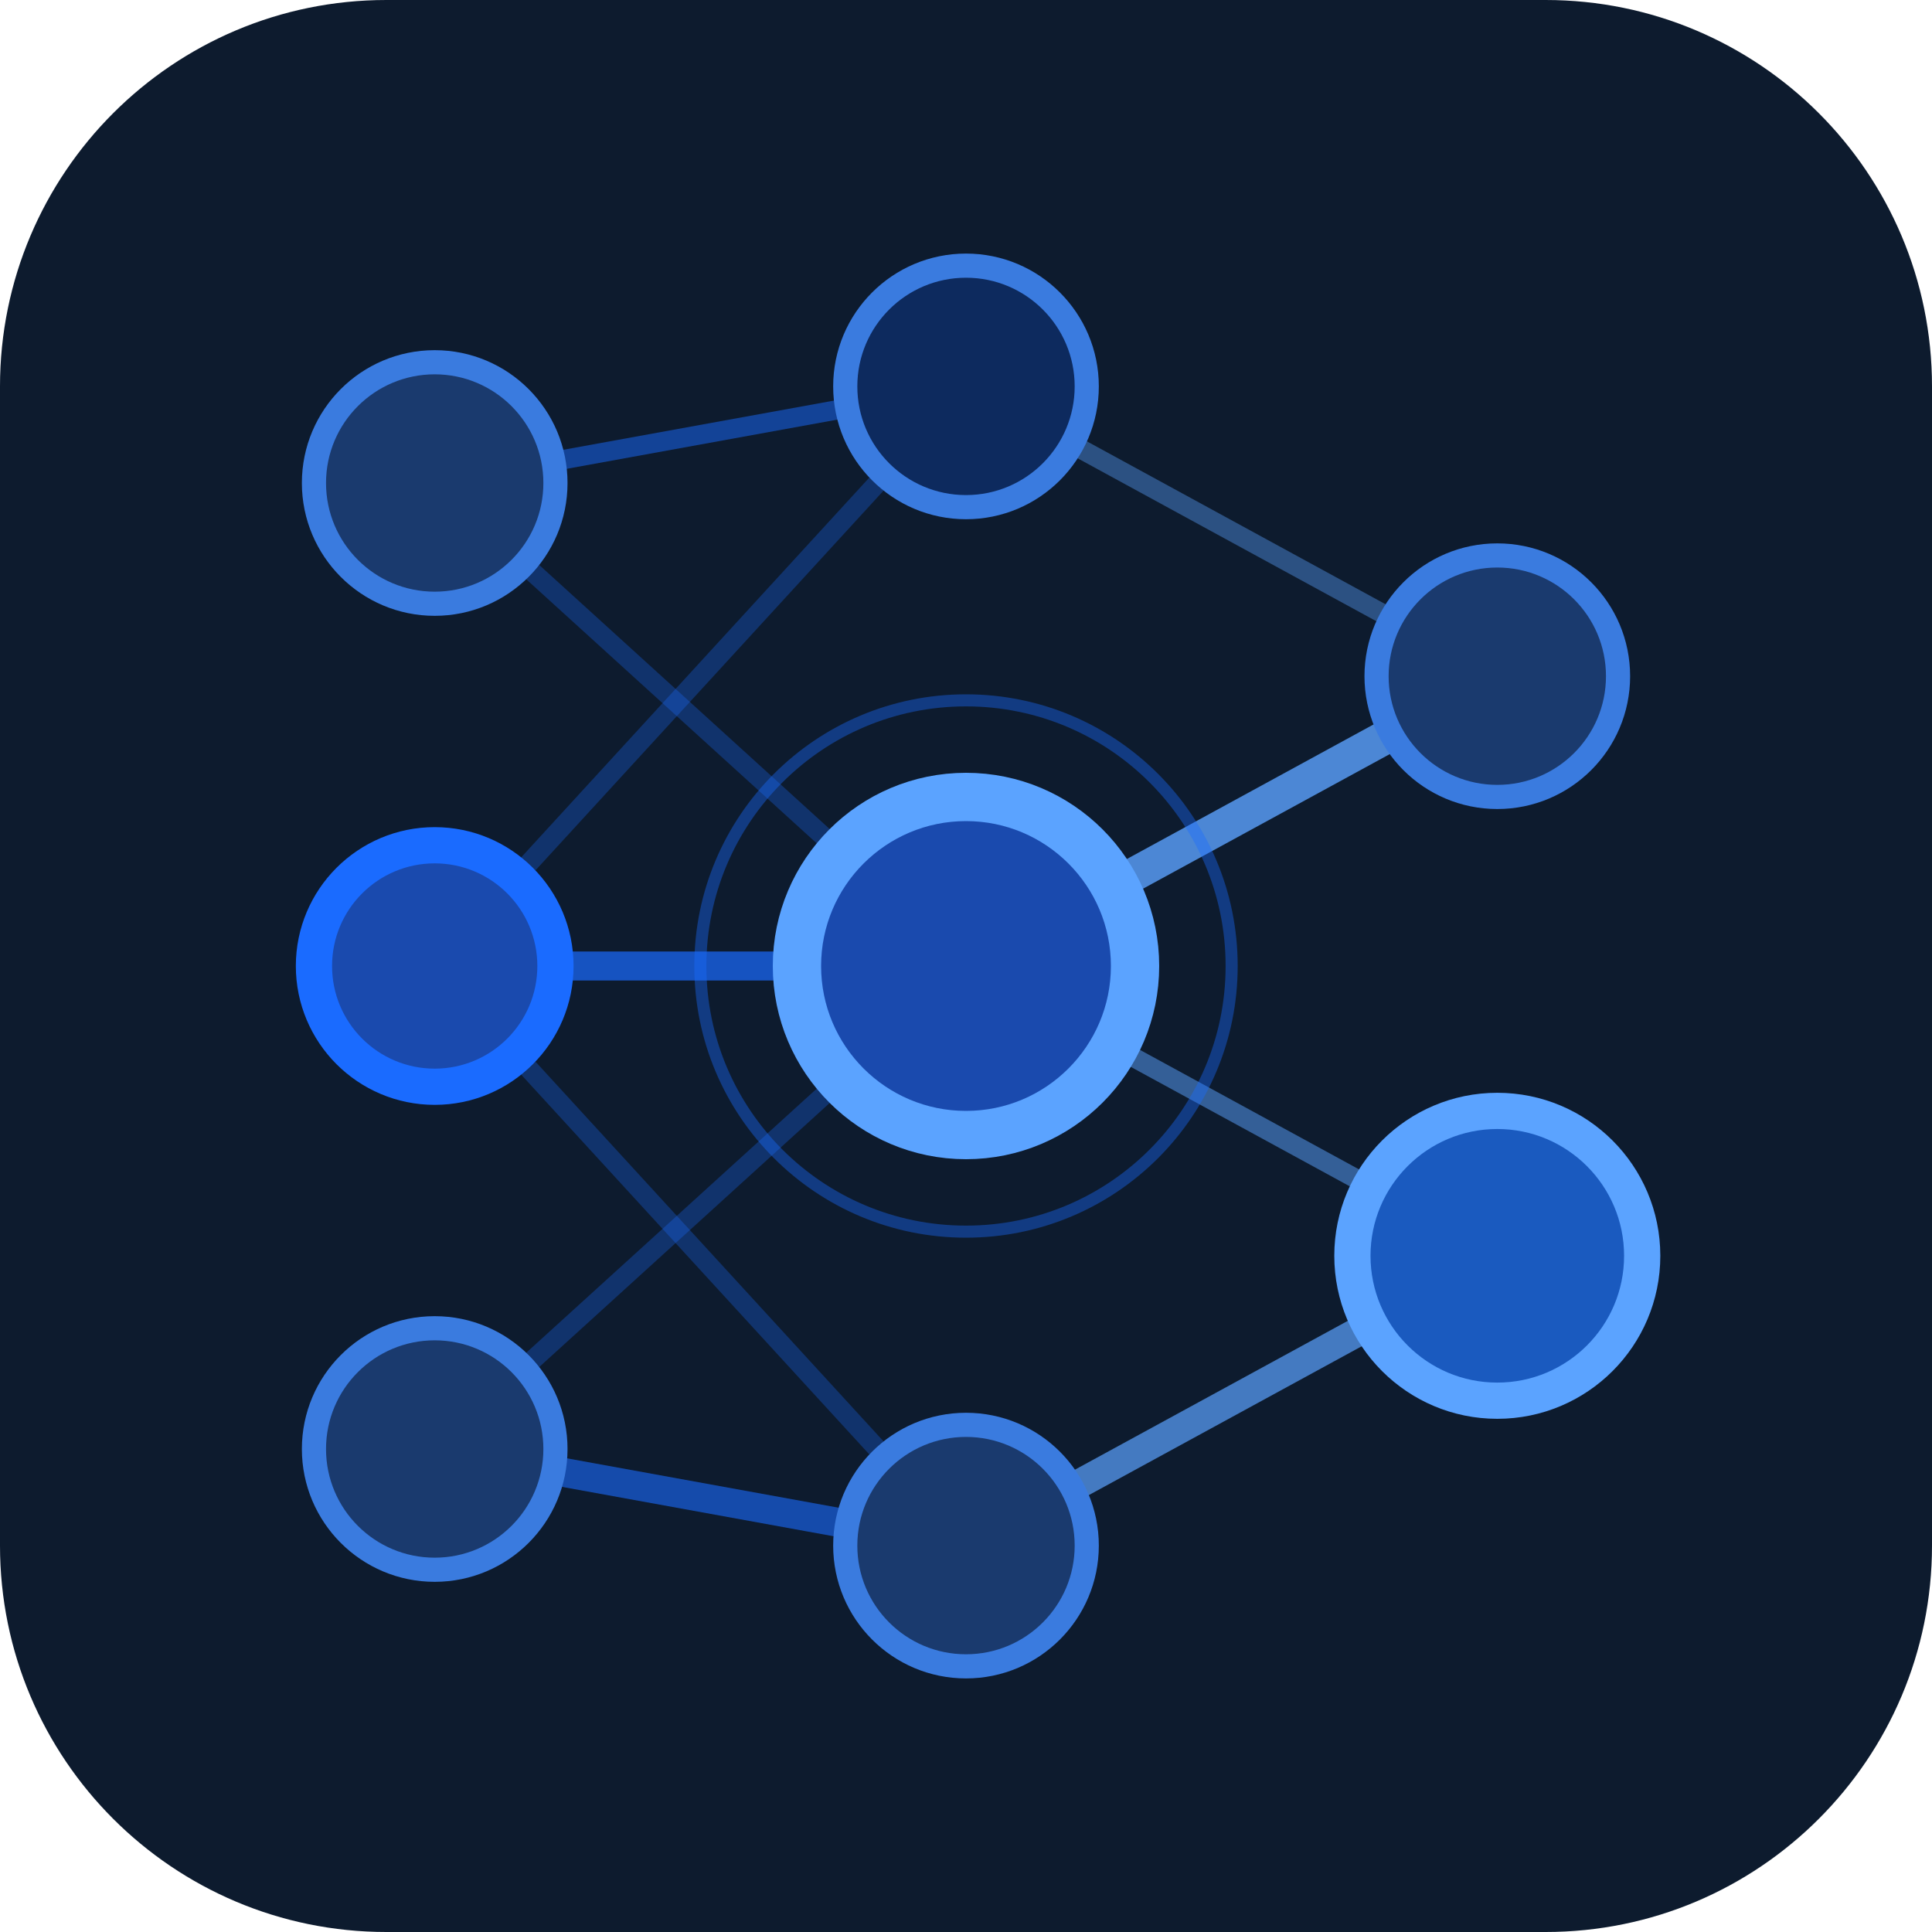
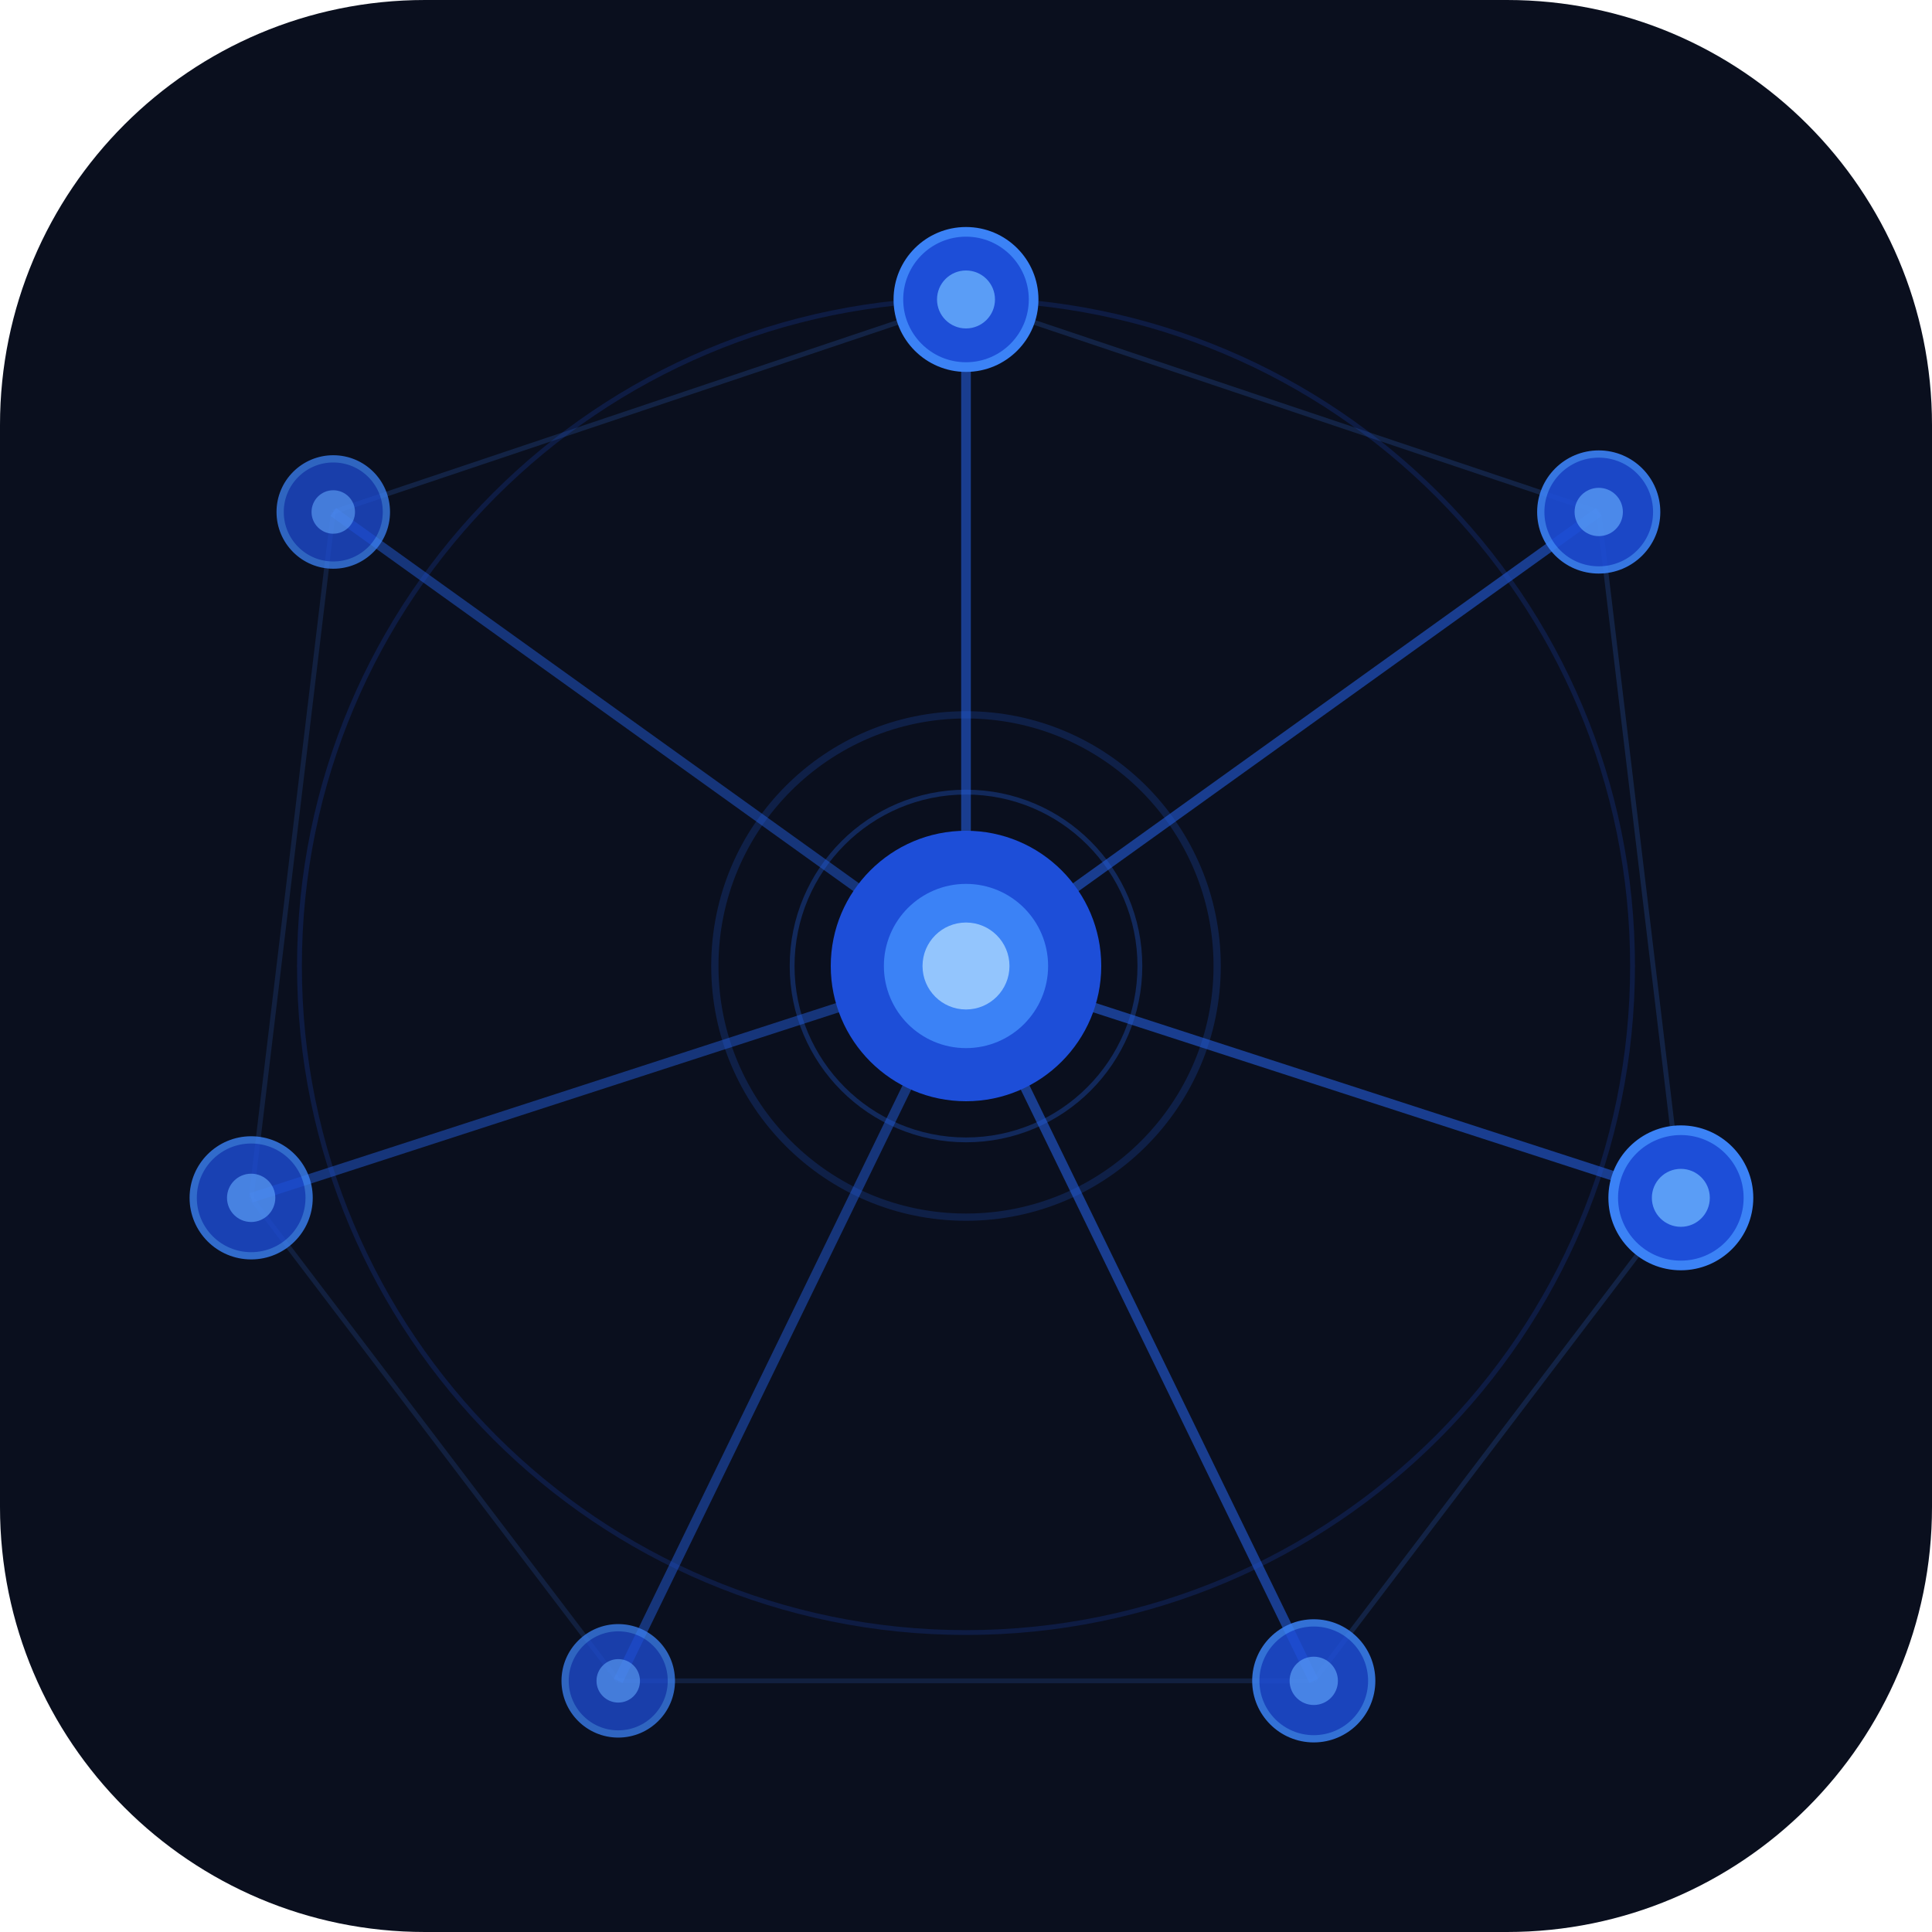
- <svg xmlns="http://www.w3.org/2000/svg" viewBox="0 0 80 80" width="100%" height="100%">
-   <rect width="80" height="80" rx="16" fill="#0d1b2e" />
-   <line x1="18" y1="20" x2="40" y2="16" stroke="#1a6bff" stroke-width="0.8" opacity="0.5" />
-   <line x1="18" y1="20" x2="40" y2="40" stroke="#1a6bff" stroke-width="0.8" opacity="0.3" />
-   <line x1="18" y1="40" x2="40" y2="16" stroke="#1a6bff" stroke-width="0.8" opacity="0.3" />
-   <line x1="18" y1="40" x2="40" y2="40" stroke="#1a6bff" stroke-width="1.2" opacity="0.7" />
-   <line x1="18" y1="40" x2="40" y2="64" stroke="#1a6bff" stroke-width="0.8" opacity="0.3" />
-   <line x1="18" y1="60" x2="40" y2="40" stroke="#1a6bff" stroke-width="0.8" opacity="0.3" />
-   <line x1="18" y1="60" x2="40" y2="64" stroke="#1a6bff" stroke-width="1.2" opacity="0.6" />
-   <line x1="40" y1="16" x2="62" y2="28" stroke="#5ba3ff" stroke-width="0.8" opacity="0.4" />
-   <line x1="40" y1="40" x2="62" y2="28" stroke="#5ba3ff" stroke-width="1.4" opacity="0.8" />
-   <line x1="40" y1="40" x2="62" y2="52" stroke="#5ba3ff" stroke-width="0.8" opacity="0.5" />
-   <line x1="40" y1="64" x2="62" y2="52" stroke="#5ba3ff" stroke-width="1.2" opacity="0.7" />
-   <circle cx="18" cy="20" r="5" fill="#1a3a6e" stroke="#3a7bdf" stroke-width="1" />
-   <circle cx="18" cy="40" r="5" fill="#1a4aae" stroke="#1a6bff" stroke-width="1.5" />
-   <circle cx="18" cy="60" r="5" fill="#1a3a6e" stroke="#3a7bdf" stroke-width="1" />
-   <circle cx="40" cy="16" r="5" fill="#0d2a5e" stroke="#3a7bdf" stroke-width="1" />
-   <circle cx="40" cy="40" r="7" fill="#1a4aae" stroke="#5ba3ff" stroke-width="2" />
-   <circle cx="40" cy="64" r="5" fill="#1a3a6e" stroke="#3a7bdf" stroke-width="1" />
-   <circle cx="62" cy="28" r="5" fill="#1a3a6e" stroke="#3a7bdf" stroke-width="1" />
-   <circle cx="62" cy="52" r="6" fill="#1a5abf" stroke="#5ba3ff" stroke-width="1.5" />
-   <circle cx="40" cy="40" r="11" fill="none" stroke="#1a6bff" stroke-width="0.5" opacity="0.4" />
+ <svg xmlns="http://www.w3.org/2000/svg" width="400" height="400" viewBox="0 0 400 400" role="img">
+   <rect width="400" height="400" rx="88" fill="#0A0F1E" />
+   <line x1="200" y1="200" x2="200" y2="62" stroke="#2563EB" stroke-width="2" opacity="0.55" />
+   <line x1="200" y1="200" x2="331" y2="106" stroke="#2563EB" stroke-width="2" opacity="0.55" />
+   <line x1="200" y1="200" x2="348" y2="248" stroke="#2563EB" stroke-width="2" opacity="0.55" />
+   <line x1="200" y1="200" x2="272" y2="348" stroke="#2563EB" stroke-width="2" opacity="0.55" />
+   <line x1="200" y1="200" x2="128" y2="348" stroke="#2563EB" stroke-width="2" opacity="0.45" />
+   <line x1="200" y1="200" x2="52" y2="248" stroke="#2563EB" stroke-width="2" opacity="0.45" />
+   <line x1="200" y1="200" x2="69" y2="106" stroke="#2563EB" stroke-width="2" opacity="0.45" />
+   <line x1="200" y1="62" x2="331" y2="106" stroke="#3B82F6" stroke-width="1" opacity="0.18" />
+   <line x1="331" y1="106" x2="348" y2="248" stroke="#3B82F6" stroke-width="1" opacity="0.18" />
+   <line x1="348" y1="248" x2="272" y2="348" stroke="#3B82F6" stroke-width="1" opacity="0.18" />
+   <line x1="272" y1="348" x2="128" y2="348" stroke="#3B82F6" stroke-width="1" opacity="0.15" />
+   <line x1="128" y1="348" x2="52" y2="248" stroke="#3B82F6" stroke-width="1" opacity="0.15" />
+   <line x1="52" y1="248" x2="69" y2="106" stroke="#3B82F6" stroke-width="1" opacity="0.15" />
+   <line x1="69" y1="106" x2="200" y2="62" stroke="#3B82F6" stroke-width="1" opacity="0.18" />
+   <circle cx="200" cy="200" r="138" fill="none" stroke="#1D4ED8" stroke-width="1" opacity="0.2" />
+   <circle cx="200" cy="62" r="14" fill="#1D4ED8" stroke="#3B82F6" stroke-width="2" />
+   <circle cx="331" cy="106" r="12" fill="#1D4ED8" stroke="#3B82F6" stroke-width="1.5" opacity="0.9" />
+   <circle cx="348" cy="248" r="14" fill="#1D4ED8" stroke="#3B82F6" stroke-width="2" />
+   <circle cx="272" cy="348" r="12" fill="#1D4ED8" stroke="#3B82F6" stroke-width="1.5" opacity="0.85" />
+   <circle cx="128" cy="348" r="11" fill="#1D4ED8" stroke="#3B82F6" stroke-width="1.5" opacity="0.75" />
+   <circle cx="52" cy="248" r="12" fill="#1D4ED8" stroke="#3B82F6" stroke-width="1.5" opacity="0.8" />
+   <circle cx="69" cy="106" r="11" fill="#1D4ED8" stroke="#3B82F6" stroke-width="1.5" opacity="0.75" />
+   <circle cx="200" cy="62" r="6" fill="#60A5FA" opacity="0.9" />
+   <circle cx="331" cy="106" r="5" fill="#60A5FA" opacity="0.7" />
+   <circle cx="348" cy="248" r="6" fill="#60A5FA" opacity="0.9" />
+   <circle cx="272" cy="348" r="5" fill="#60A5FA" opacity="0.65" />
+   <circle cx="128" cy="348" r="4.5" fill="#60A5FA" opacity="0.6" />
+   <circle cx="52" cy="248" r="5" fill="#60A5FA" opacity="0.65" />
+   <circle cx="69" cy="106" r="4.5" fill="#60A5FA" opacity="0.6" />
+   <circle cx="200" cy="200" r="52" fill="none" stroke="#2563EB" stroke-width="1.5" opacity="0.2" />
+   <circle cx="200" cy="200" r="36" fill="none" stroke="#2563EB" stroke-width="1" opacity="0.3" />
+   <circle cx="200" cy="200" r="28" fill="#1D4ED8" />
+   <circle cx="200" cy="200" r="17" fill="#3B82F6" />
+   <circle cx="200" cy="200" r="9" fill="#93C5FD" />
</svg>
